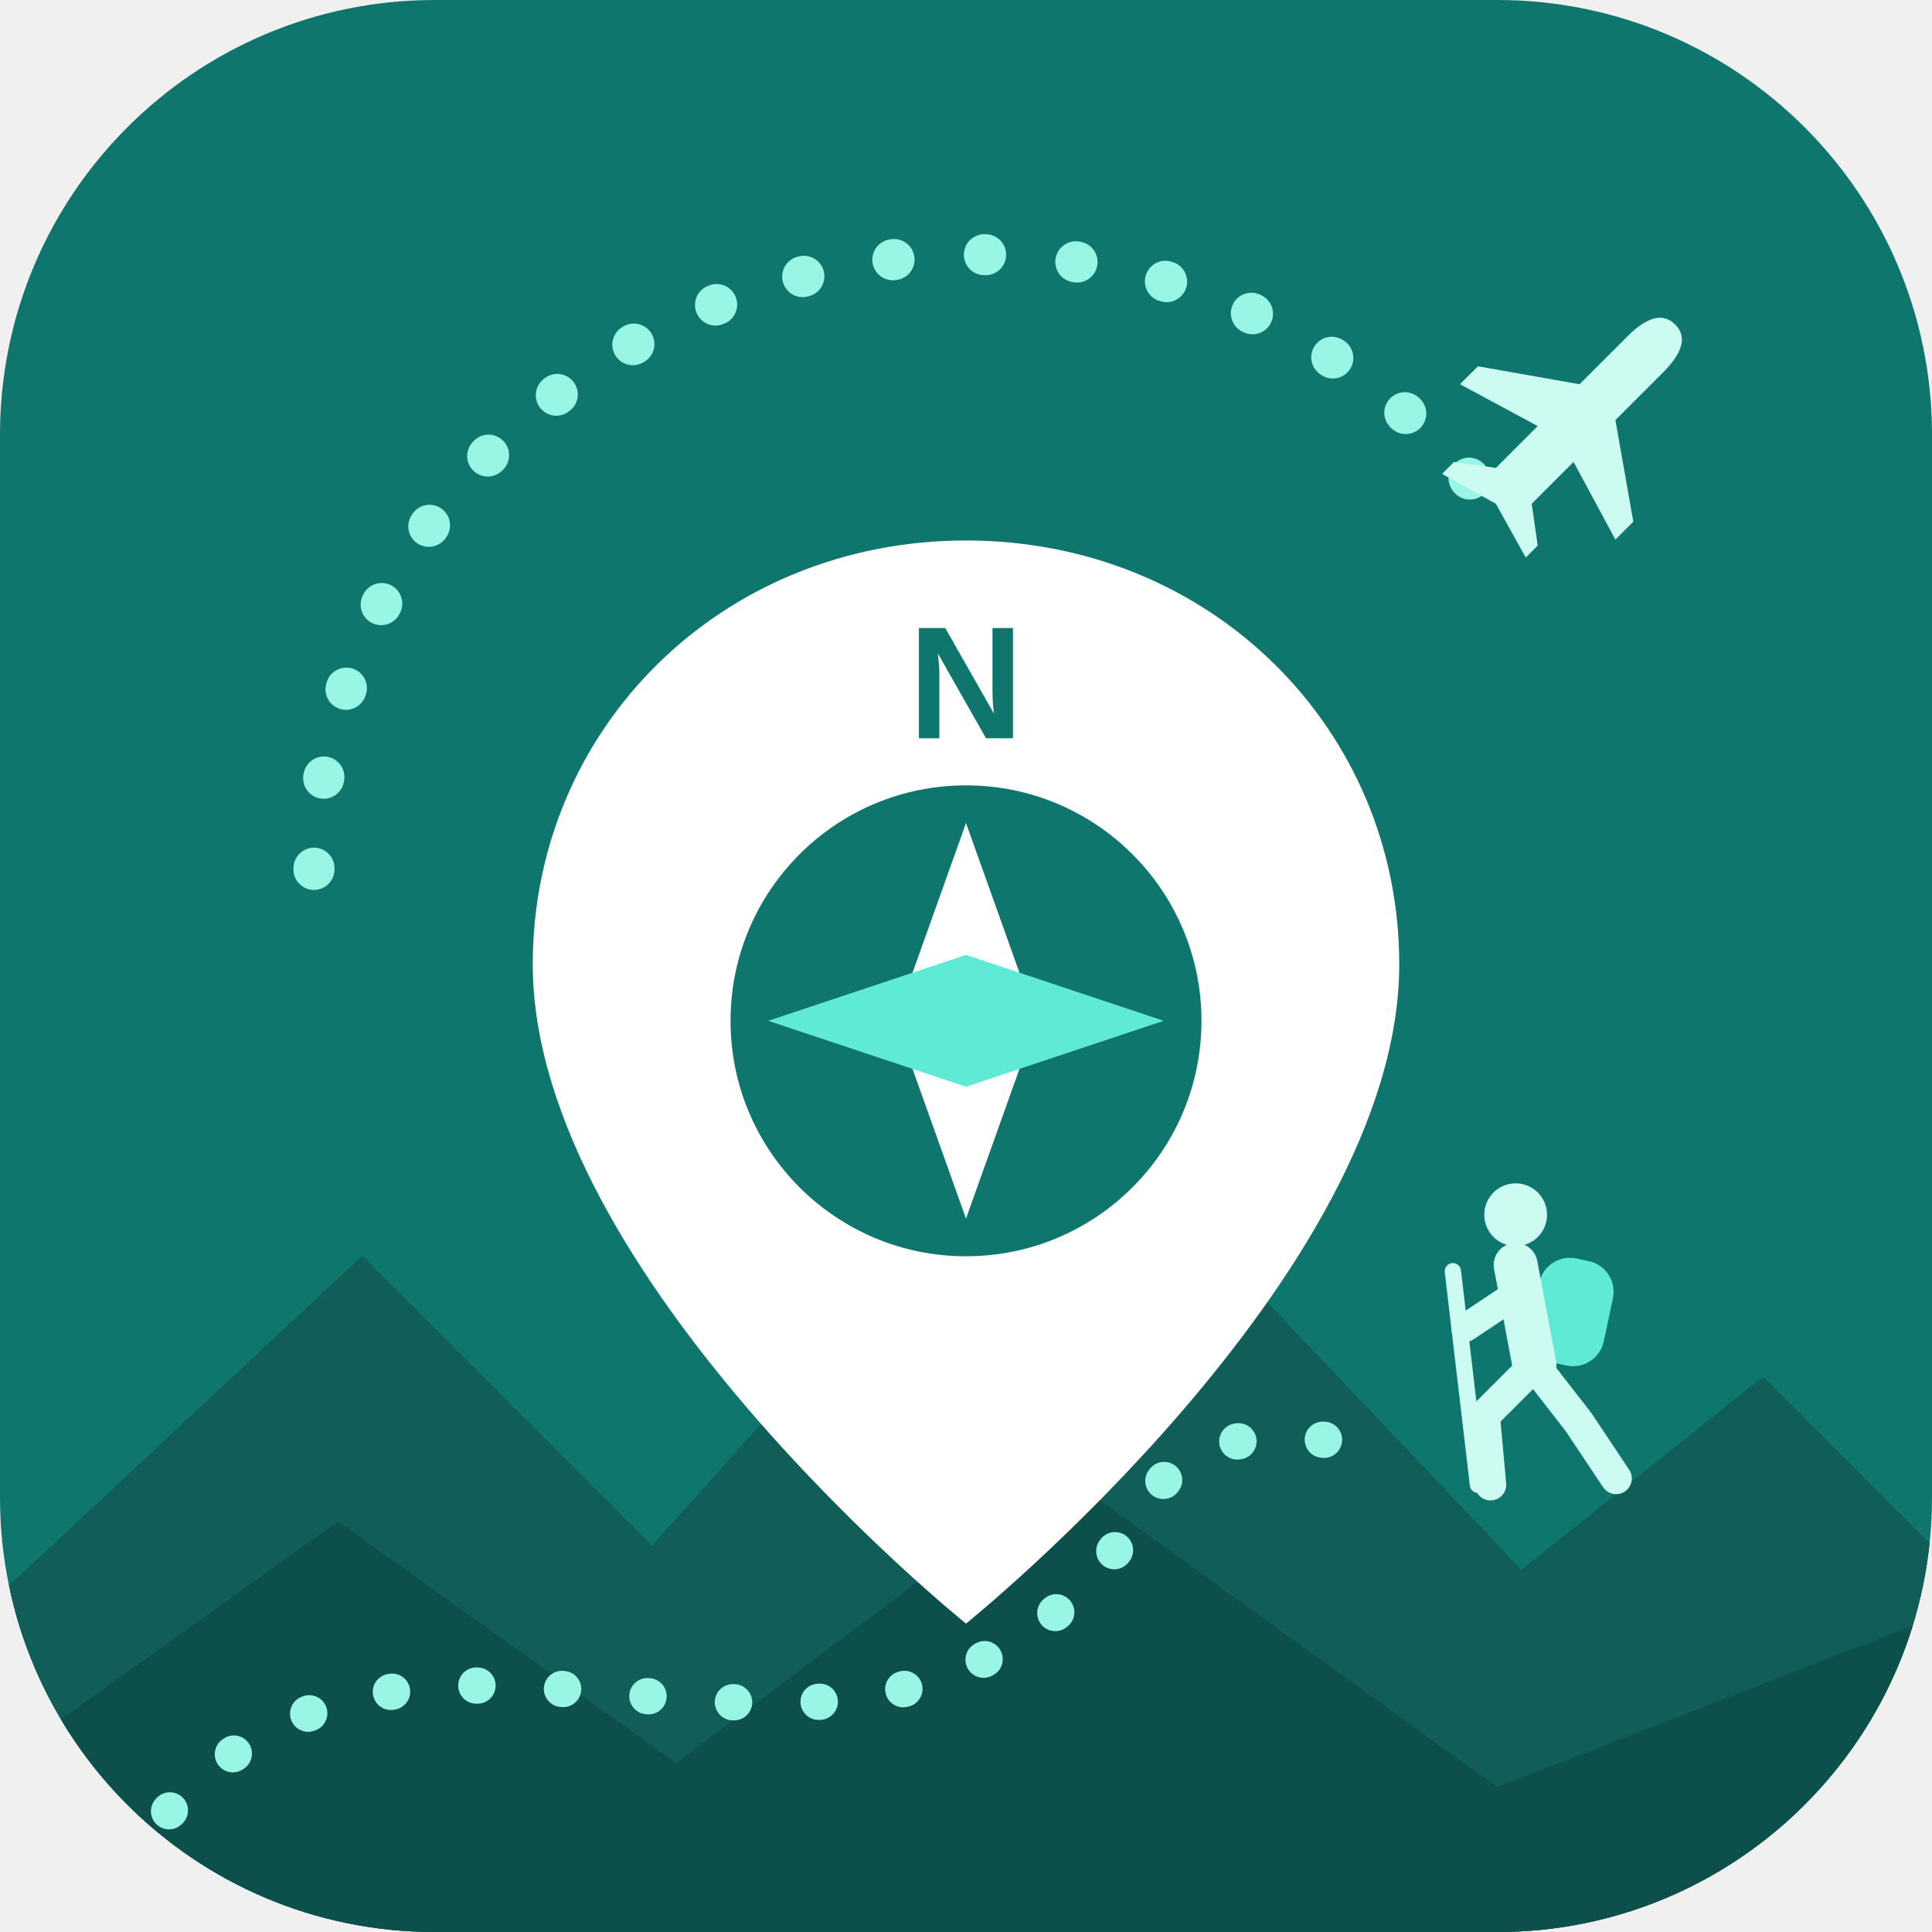
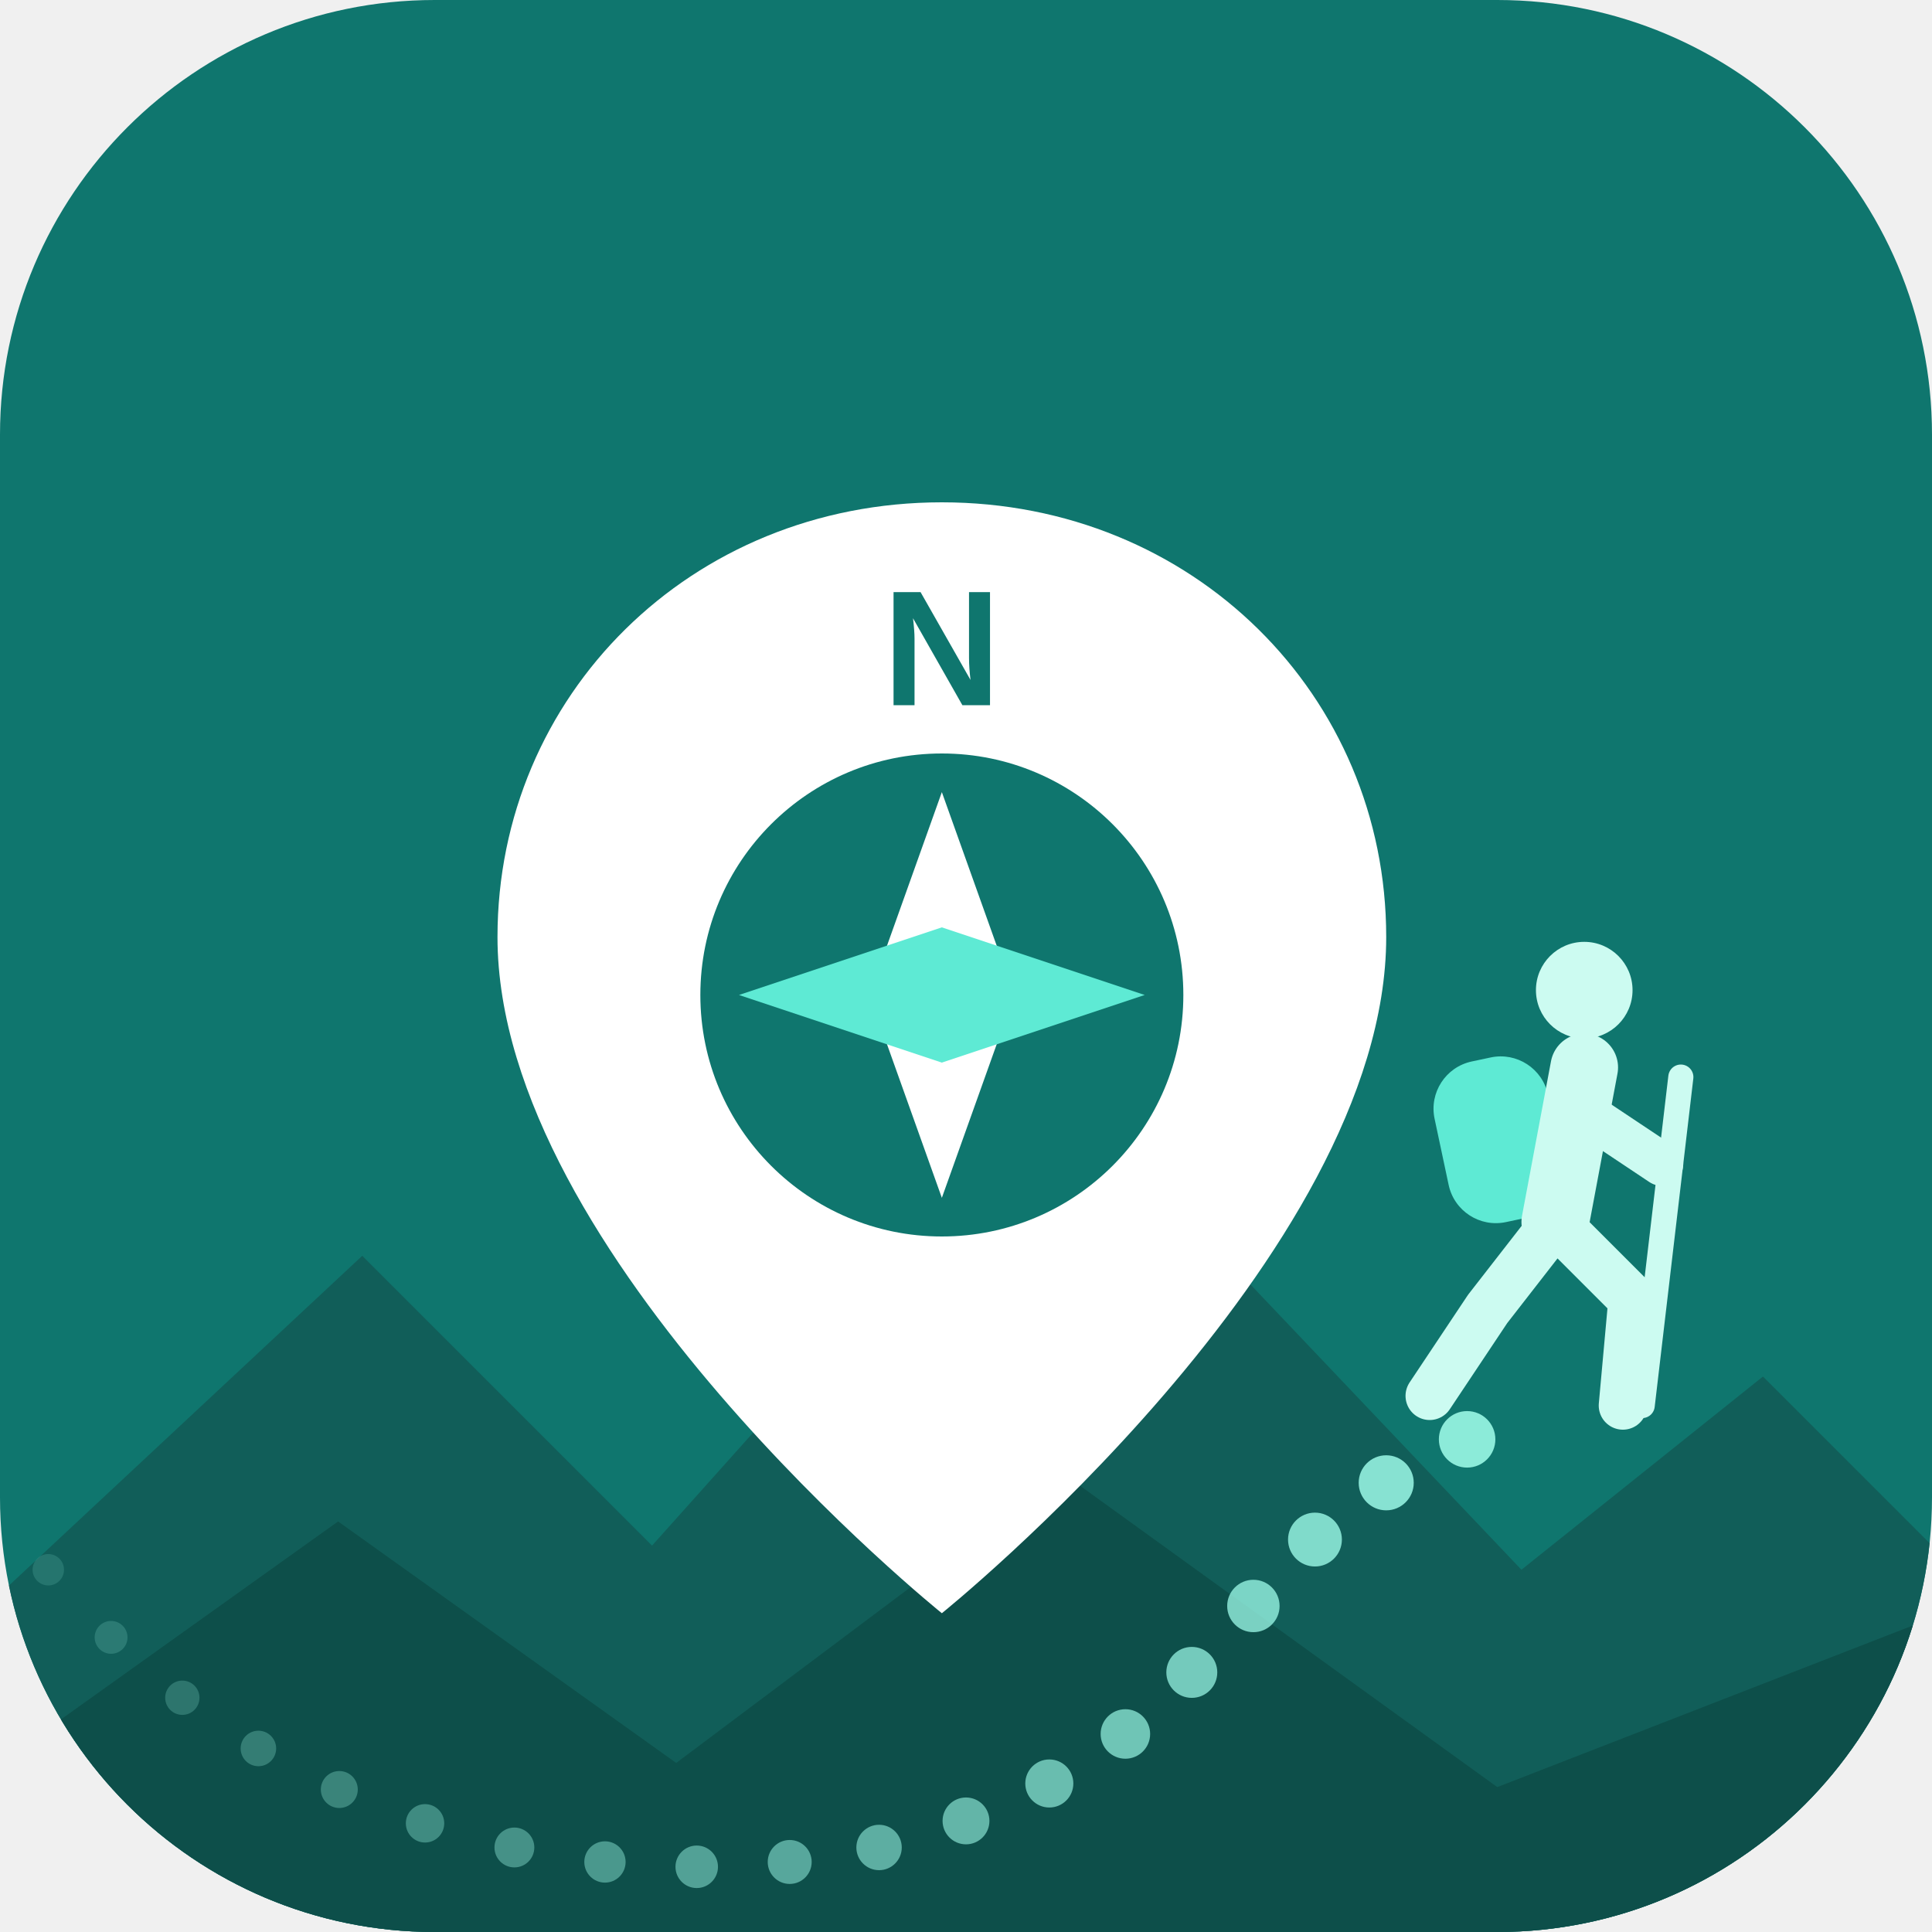
<svg xmlns="http://www.w3.org/2000/svg" viewBox="0 0 160 160" width="512" height="512">
  <defs>
    <clipPath id="c">
      <rect width="160" height="160" rx="36" />
    </clipPath>
  </defs>
  <g clip-path="url(#c)">
    <rect width="160" height="160" fill="#0f766e" />
    <path d="M0 160V132L30 104l24 24 34-38 38 40 20-16 14 14v40z" fill="#115e59" />
    <path d="M0 160V146l28-20 28 20 32-24 36 26 36-14v26z" fill="#0d4f4a" />
-     <path d="M26 72C28 22 92 4 122 40" stroke="#99f6e4" stroke-width="3.4" stroke-dasharray="0.1 7.5" stroke-linecap="round" fill="none" />
-     <g transform="translate(122,24) scale(.7) rotate(45 14 14)" fill="#ccfbf1">
-       <path d="M14 0q3 0 3 5v8l10 7v3l-10-3v7l4 3v2l-7-2-7 2v-2l4-3v-7l-10 3v-3l10-7v-8q0-5 3-5z" />
+     <circle cx="4.0" cy="130.0" r="1.30" fill="#99f6e4" opacity="0.15" />
+     <circle cx="9.2" cy="135.6" r="1.36" fill="#99f6e4" opacity="0.19" />
+     <circle cx="15.1" cy="140.6" r="1.42" fill="#99f6e4" opacity="0.23" />
+     <circle cx="21.4" cy="144.8" r="1.47" fill="#99f6e4" opacity="0.28" />
+     <circle cx="28.1" cy="148.2" r="1.53" fill="#99f6e4" opacity="0.32" />
+     <circle cx="35.2" cy="151.0" r="1.59" fill="#99f6e4" opacity="0.36" />
+     <circle cx="42.6" cy="153.0" r="1.65" fill="#99f6e4" opacity="0.40" />
+     <circle cx="50.1" cy="154.2" r="1.71" fill="#99f6e4" opacity="0.44" />
+     <circle cx="57.7" cy="154.6" r="1.76" fill="#99f6e4" opacity="0.49" />
+     <circle cx="65.4" cy="154.2" r="1.82" fill="#99f6e4" opacity="0.53" />
+     <circle cx="72.8" cy="153.0" r="1.88" fill="#99f6e4" opacity="0.57" />
+     <circle cx="80.0" cy="150.8" r="1.94" fill="#99f6e4" opacity="0.61" />
+     <circle cx="86.9" cy="147.7" r="1.99" fill="#99f6e4" opacity="0.66" />
+     <circle cx="93.2" cy="143.6" r="2.05" fill="#99f6e4" opacity="0.70" />
+     <circle cx="98.7" cy="138.5" r="2.11" fill="#99f6e4" opacity="0.74" />
+     <circle cx="103.8" cy="133.0" r="2.17" fill="#99f6e4" opacity="0.78" />
+     <circle cx="108.9" cy="127.5" r="2.23" fill="#99f6e4" opacity="0.82" />
+     <circle cx="114.8" cy="122.8" r="2.28" fill="#99f6e4" opacity="0.87" />
+     <circle cx="121.5" cy="119.2" r="2.34" fill="#99f6e4" opacity="0.91" />
+     <g transform="translate(78,88) scale(.8) translate(-80,-80)">
+       <path d="M80 22c-26 0-46 20-46 45 0 33 46 70 46 70s46-37 46-70c0-25-20-45-46-45z" fill="#fff" />
+       <circle cx="80" cy="73" r="25" fill="#0f766e" />
+       <path d="M80 52l7.5 21-7.5 21-7.5-21z" fill="#fff" />
+       <path d="M59 73l21-7 21 7-21 7z" fill="#5eead4" />
+       <text x="80" y="43" text-anchor="middle" font-family="Arial,Helvetica,sans-serif" font-weight="700" font-size="17" fill="#0f766e">N</text>
    </g>
-     <g transform="translate(138,98) scale(-.52,.52)" stroke="#ccfbf1" stroke-linecap="round" stroke-linejoin="round" fill="none">
+     <g transform="translate(112,78) scale(.8)" stroke="#ccfbf1" stroke-linecap="round" stroke-linejoin="round" fill="none">
      <circle cx="24" cy="5" r="5" fill="#ccfbf1" stroke="none" />
      <rect x="9" y="12" width="12" height="17" rx="5" transform="rotate(-12 15 20)" fill="#5eead4" stroke="none" />
      <path d="M24 13L21 29" stroke-width="7" />
      <path d="M21 29l8 8-1 11M21 29l-7 9-6 9" stroke-width="5" />
      <path d="M23 17l9 6" stroke-width="4.5" />
      <path d="M34 14l-4 34" stroke-width="2.6" />
    </g>
-     <path d="M14 150C34 128 62 150 84 136C100 126 90 116 116 120" stroke="#99f6e4" stroke-width="3" stroke-dasharray="0.1 7" stroke-linecap="round" fill="none" />
-     <g transform="translate(80,90) scale(.78) translate(-80,-80)">
-       <path d="M80 22c-26 0-46 20-46 45 0 33 46 70 46 70s46-37 46-70c0-25-20-45-46-45z" fill="#fff" />
-       <circle cx="80" cy="73" r="25" fill="#0f766e" />
-       <path d="M80 52l7.5 21-7.5 21-7.5-21z" fill="#fff" />
-       <path d="M59 73l21-7 21 7-21 7z" fill="#5eead4" />
-       <text x="80" y="43" text-anchor="middle" font-family="Arial,Helvetica,sans-serif" font-weight="700" font-size="17" fill="#0f766e">N</text>
-     </g>
  </g>
</svg>
